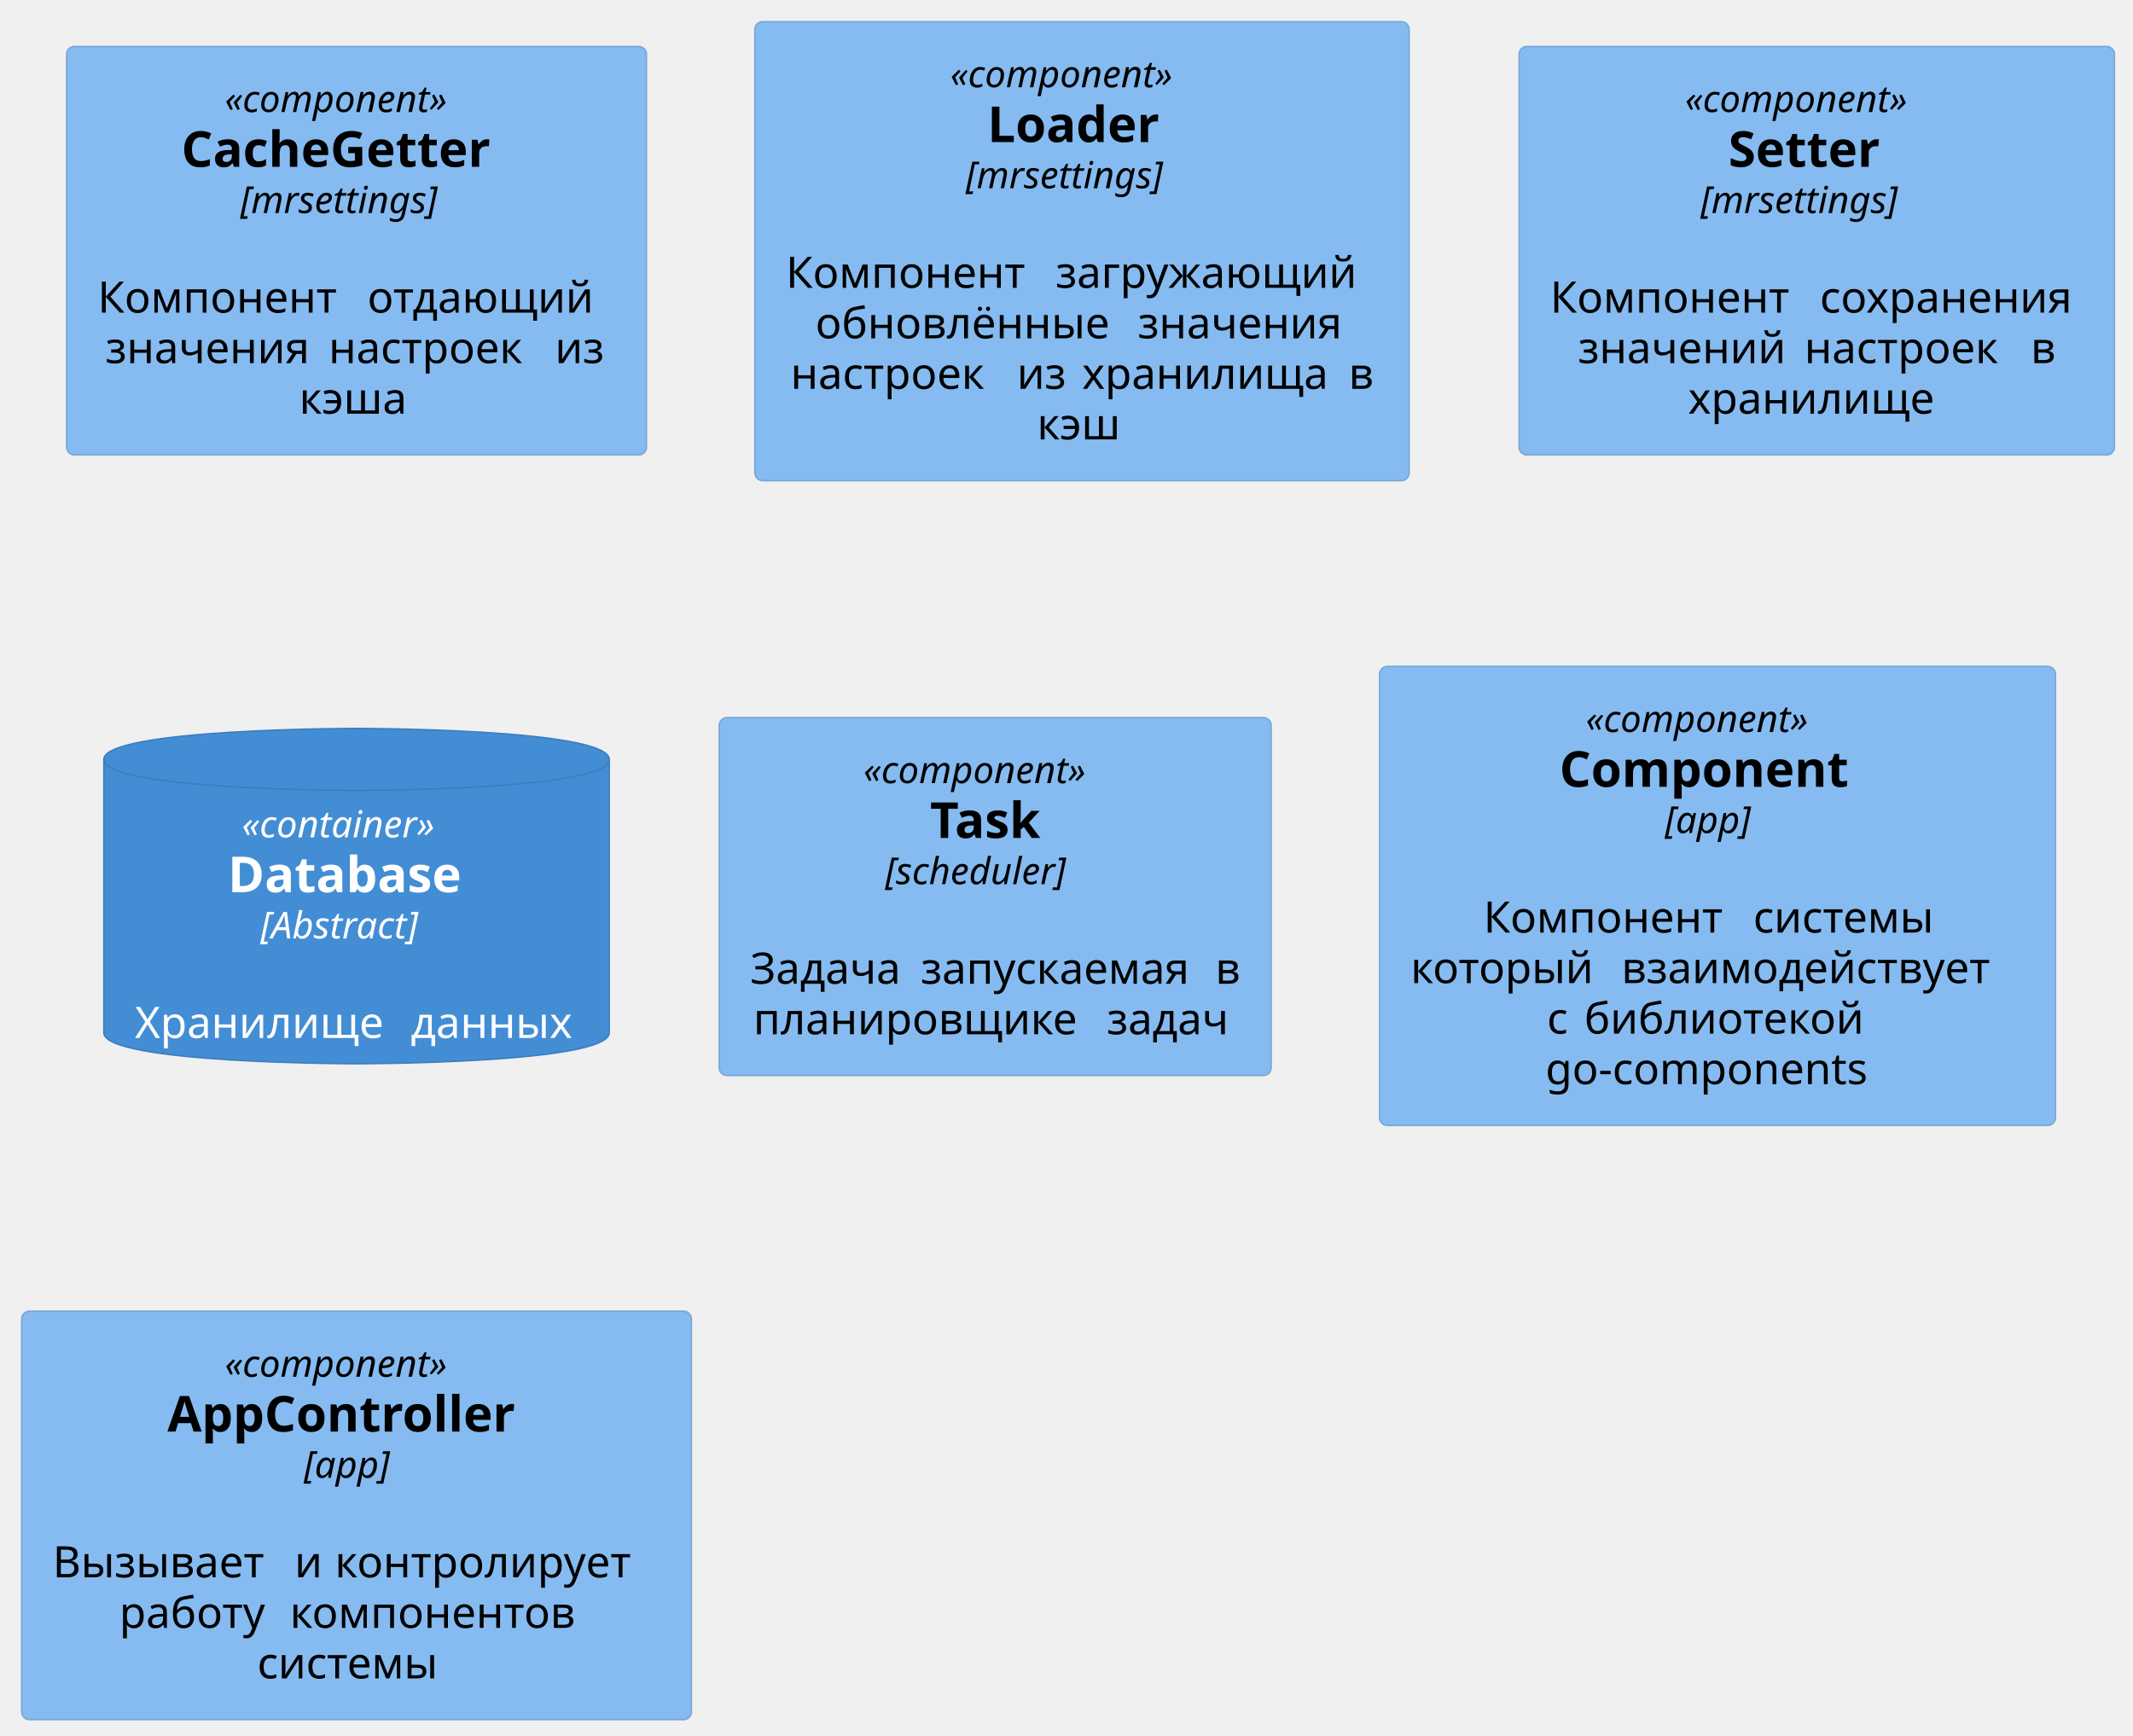
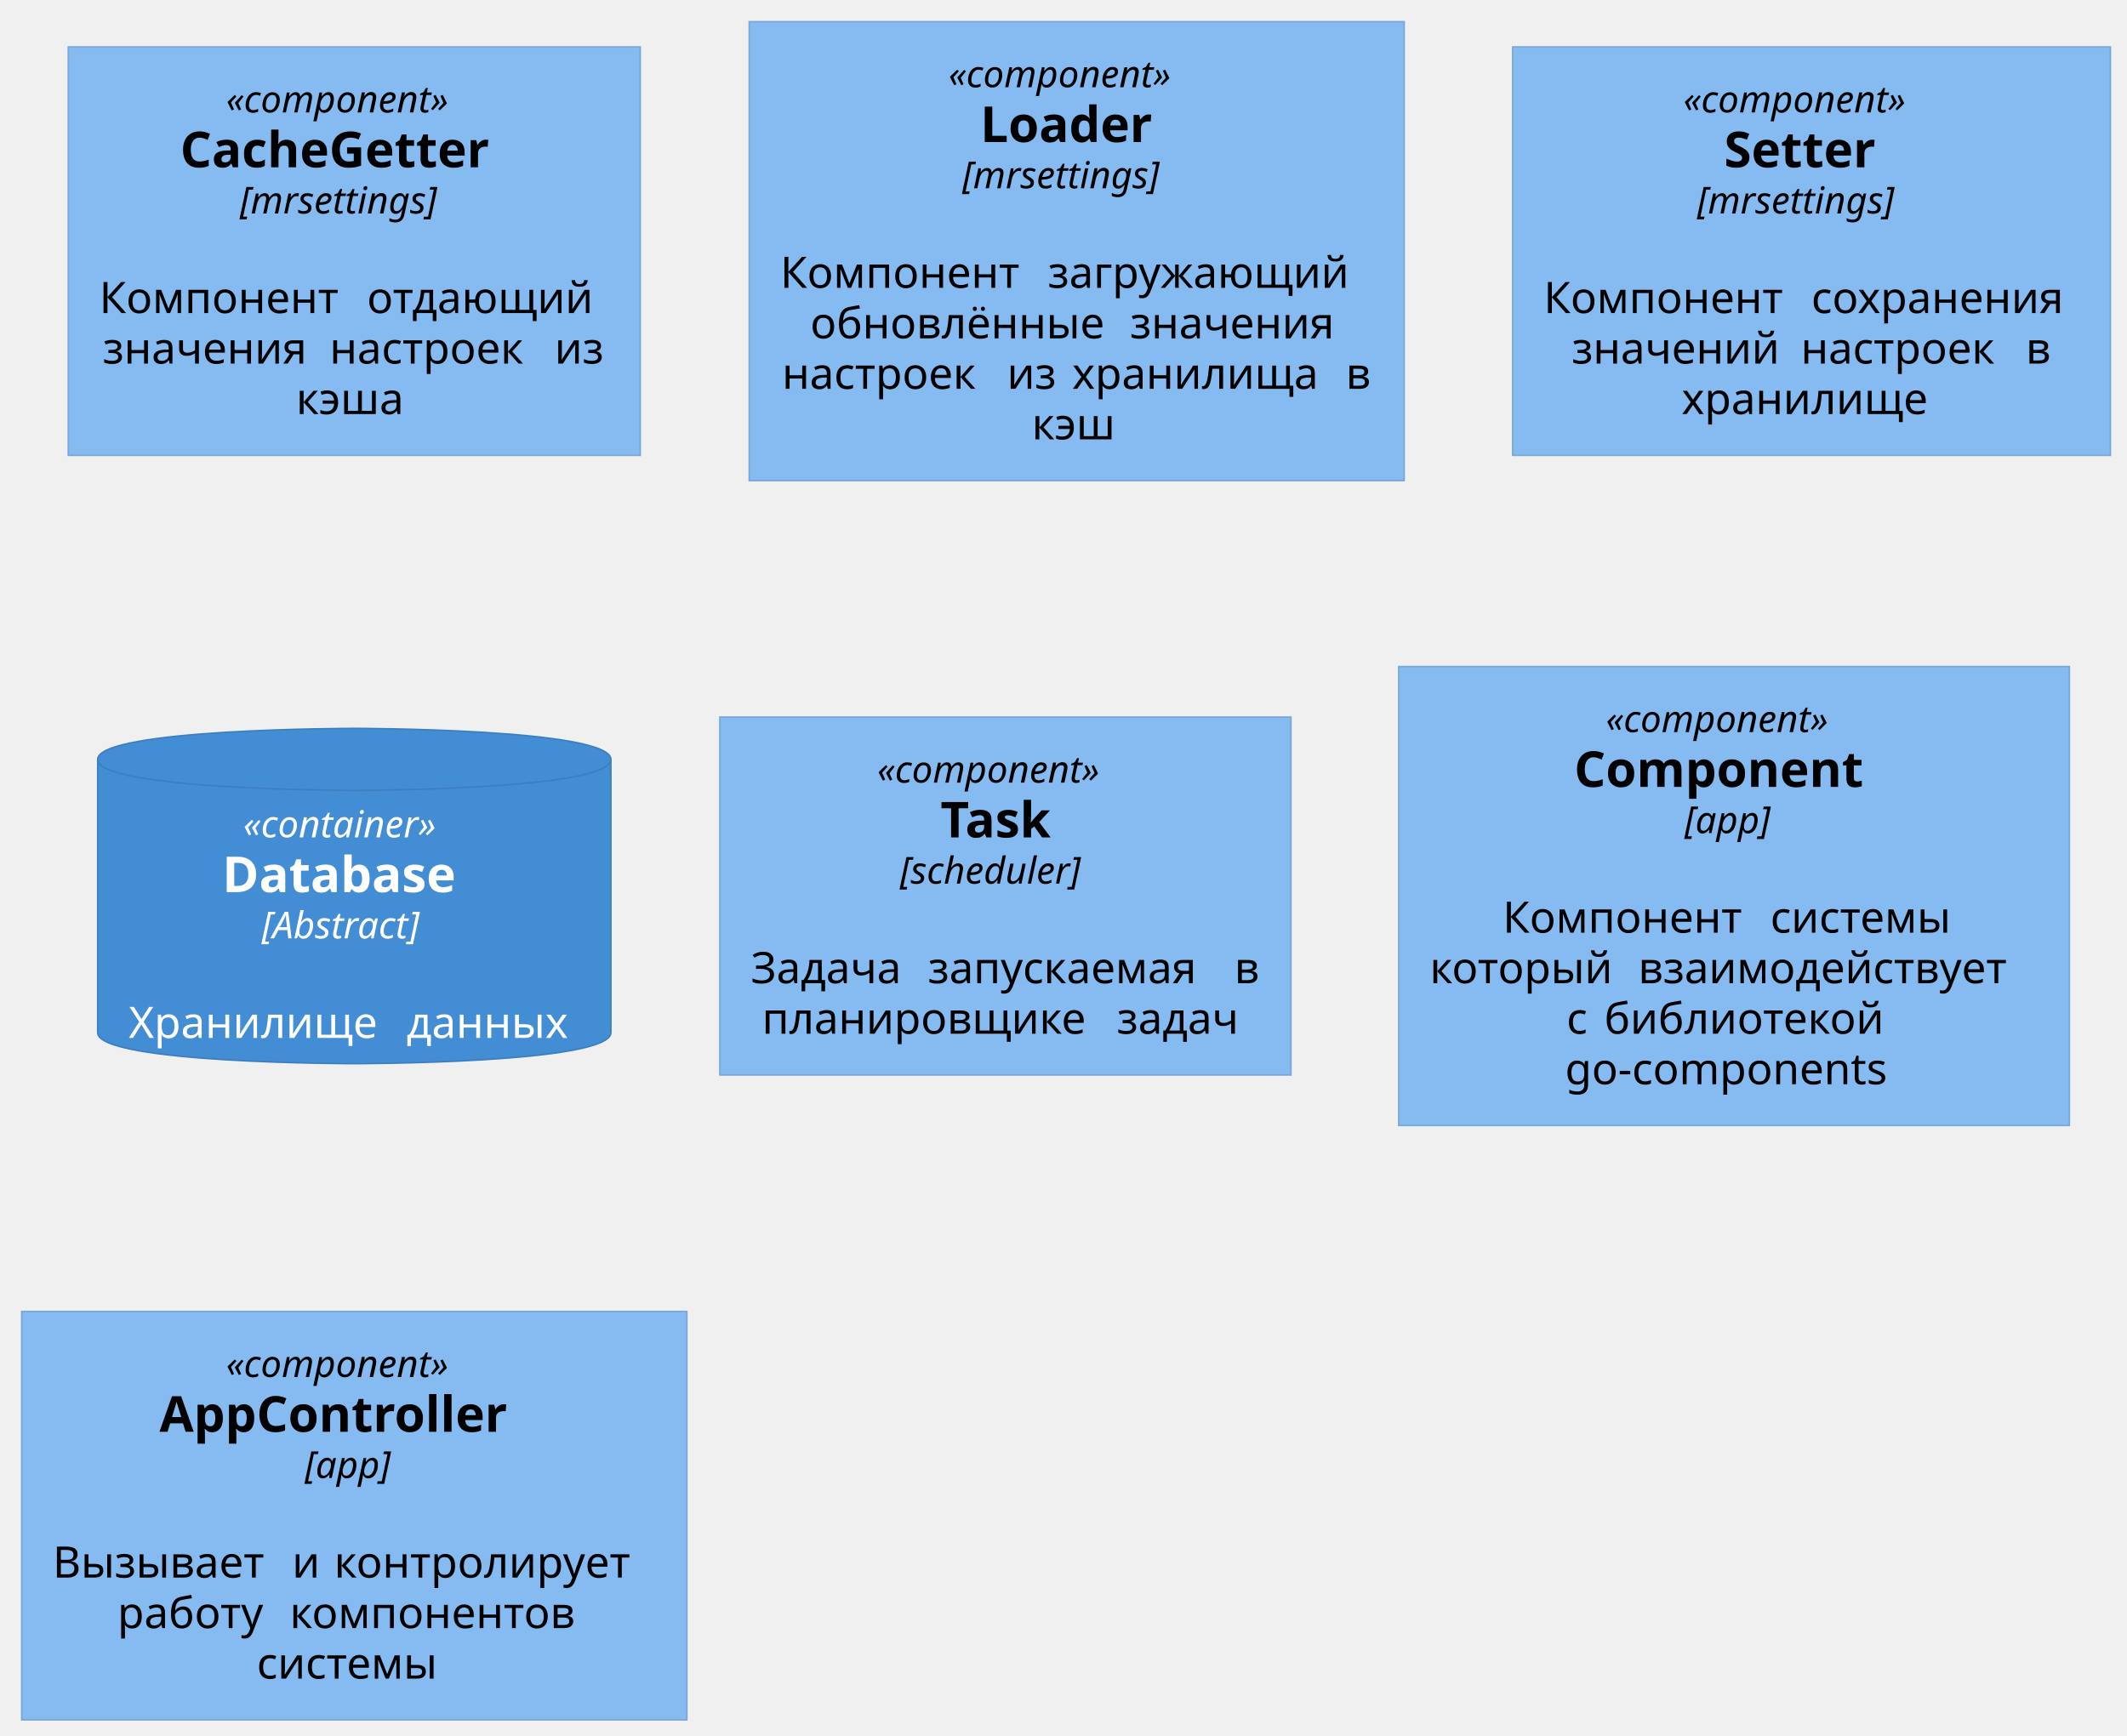
- <svg xmlns="http://www.w3.org/2000/svg" contentStyleType="text/css" height="560px" preserveAspectRatio="none" style="width:688px;height:560px;background:#FFFFFF;" version="1.1" viewBox="0 0 688 560" width="688px" zoomAndPan="magnify">
+ <svg xmlns="http://www.w3.org/2000/svg" contentStyleType="text/css" data-diagram-type="DESCRIPTION" height="560px" preserveAspectRatio="none" style="width:686px;height:560px;background:#FFFFFF;" version="1.1" viewBox="0 0 686 560" width="686px" zoomAndPan="magnify">
  <defs />
  <g>
-     <g id="elem_mrsettings_cachegetter">
-       <rect fill="#85BBF0" height="131.75" rx="2.5" ry="2.5" style="stroke:#78A8D8;stroke-width:0.5;" width="187" x="21.5" y="15" />
-       <text fill="#000000" font-family="sans-serif" font-size="12" font-style="italic" lengthAdjust="spacing" textLength="85" x="72.5" y="36.139">«component»</text>
-       <text fill="#000000" font-family="sans-serif" font-size="16" font-weight="bold" lengthAdjust="spacing" textLength="113" x="58.5" y="53.82">CacheGetter</text>
-       <text fill="#000000" font-family="sans-serif" font-size="12" font-style="italic" lengthAdjust="spacing" textLength="75" x="77.5" y="68.732">[mrsettings]</text>
-       <text fill="#000000" font-family="sans-serif" font-size="14" lengthAdjust="spacing" textLength="4" x="113" y="84.558"> </text>
-       <text fill="#000000" font-family="sans-serif" font-size="14" lengthAdjust="spacing" textLength="83" x="31.5" y="100.855">Компонент</text>
-       <text fill="#000000" font-family="sans-serif" font-size="14" lengthAdjust="spacing" textLength="4" x="114.5" y="100.855"> </text>
-       <text fill="#000000" font-family="sans-serif" font-size="14" lengthAdjust="spacing" textLength="80" x="118.5" y="100.855">отдающий</text>
-       <text fill="#000000" font-family="sans-serif" font-size="14" lengthAdjust="spacing" textLength="68" x="34" y="117.151">значения</text>
-       <text fill="#000000" font-family="sans-serif" font-size="14" lengthAdjust="spacing" textLength="4" x="102" y="117.151"> </text>
-       <text fill="#000000" font-family="sans-serif" font-size="14" lengthAdjust="spacing" textLength="69" x="106" y="117.151">настроек</text>
-       <text fill="#000000" font-family="sans-serif" font-size="14" lengthAdjust="spacing" textLength="4" x="175" y="117.151"> </text>
-       <text fill="#000000" font-family="sans-serif" font-size="14" lengthAdjust="spacing" textLength="17" x="179" y="117.151">из</text>
-       <text fill="#000000" font-family="sans-serif" font-size="14" lengthAdjust="spacing" textLength="37" x="96.5" y="133.448">кэша</text>
+     <g class="entity" data-qualified-name="mrsettings_cachegetter" data-source-line="83" id="ent0002">
+       <rect fill="#85BBF0" height="131.75" style="stroke:#78A8D8;stroke-width:0.5;" width="184.459" x="22.03" y="15.14" />
+       <text fill="#000000" font-family="sans-serif" font-size="12" font-style="italic" lengthAdjust="spacing" textLength="82.699" x="72.91" y="36.279">«component»</text>
+       <text fill="#000000" font-family="sans-serif" font-size="16" font-weight="bold" lengthAdjust="spacing" textLength="112.289" x="58.115" y="53.96">CacheGetter</text>
+       <text fill="#000000" font-family="sans-serif" font-size="12" font-style="italic" lengthAdjust="spacing" textLength="73.84" x="77.34" y="68.872">[mrsettings]</text>
+       <text fill="#000000" font-family="sans-serif" font-size="14" lengthAdjust="spacing" textLength="4.45" x="112.034" y="84.698"> </text>
+       <text fill="#000000" font-family="sans-serif" font-size="14" lengthAdjust="spacing" textLength="81.86" x="32.03" y="100.995">Компонент</text>
+       <text fill="#000000" font-family="sans-serif" font-size="14" lengthAdjust="spacing" textLength="4.45" x="113.89" y="100.995"> </text>
+       <text fill="#000000" font-family="sans-serif" font-size="14" lengthAdjust="spacing" textLength="78.148" x="118.341" y="100.995">отдающий</text>
+       <text fill="#000000" font-family="sans-serif" font-size="14" lengthAdjust="spacing" textLength="68.735" x="33.117" y="117.291">значения</text>
+       <text fill="#000000" font-family="sans-serif" font-size="14" lengthAdjust="spacing" textLength="4.45" x="101.852" y="117.291"> </text>
+       <text fill="#000000" font-family="sans-serif" font-size="14" lengthAdjust="spacing" textLength="68.106" x="106.302" y="117.291">настроек</text>
+       <text fill="#000000" font-family="sans-serif" font-size="14" lengthAdjust="spacing" textLength="4.45" x="174.409" y="117.291"> </text>
+       <text fill="#000000" font-family="sans-serif" font-size="14" lengthAdjust="spacing" textLength="16.543" x="178.859" y="117.291">из</text>
+       <text fill="#000000" font-family="sans-serif" font-size="14" lengthAdjust="spacing" textLength="37.529" x="95.495" y="133.588">кэша</text>
    </g>
-     <g id="elem_mrsettings_loader">
-       <rect fill="#85BBF0" height="148.047" rx="2.5" ry="2.5" style="stroke:#78A8D8;stroke-width:0.5;" width="211" x="243.5" y="7" />
-       <text fill="#000000" font-family="sans-serif" font-size="12" font-style="italic" lengthAdjust="spacing" textLength="85" x="306.5" y="28.139">«component»</text>
-       <text fill="#000000" font-family="sans-serif" font-size="16" font-weight="bold" lengthAdjust="spacing" textLength="61" x="318.5" y="45.82">Loader</text>
-       <text fill="#000000" font-family="sans-serif" font-size="12" font-style="italic" lengthAdjust="spacing" textLength="75" x="311.5" y="60.732">[mrsettings]</text>
-       <text fill="#000000" font-family="sans-serif" font-size="14" lengthAdjust="spacing" textLength="4" x="347" y="76.558"> </text>
-       <text fill="#000000" font-family="sans-serif" font-size="14" lengthAdjust="spacing" textLength="83" x="253.5" y="92.855">Компонент</text>
-       <text fill="#000000" font-family="sans-serif" font-size="14" lengthAdjust="spacing" textLength="4" x="336.5" y="92.855"> </text>
-       <text fill="#000000" font-family="sans-serif" font-size="14" lengthAdjust="spacing" textLength="104" x="340.5" y="92.855">загружающий</text>
-       <text fill="#000000" font-family="sans-serif" font-size="14" lengthAdjust="spacing" textLength="100" x="263" y="109.151">обновлённые</text>
-       <text fill="#000000" font-family="sans-serif" font-size="14" lengthAdjust="spacing" textLength="4" x="363" y="109.151"> </text>
-       <text fill="#000000" font-family="sans-serif" font-size="14" lengthAdjust="spacing" textLength="68" x="367" y="109.151">значения</text>
-       <text fill="#000000" font-family="sans-serif" font-size="14" lengthAdjust="spacing" textLength="69" x="255" y="125.448">настроек</text>
-       <text fill="#000000" font-family="sans-serif" font-size="14" lengthAdjust="spacing" textLength="4" x="324" y="125.448"> </text>
-       <text fill="#000000" font-family="sans-serif" font-size="14" lengthAdjust="spacing" textLength="17" x="328" y="125.448">из</text>
-       <text fill="#000000" font-family="sans-serif" font-size="14" lengthAdjust="spacing" textLength="4" x="345" y="125.448"> </text>
-       <text fill="#000000" font-family="sans-serif" font-size="14" lengthAdjust="spacing" textLength="82" x="349" y="125.448">хранилища</text>
-       <text fill="#000000" font-family="sans-serif" font-size="14" lengthAdjust="spacing" textLength="4" x="431" y="125.448"> </text>
-       <text fill="#000000" font-family="sans-serif" font-size="14" lengthAdjust="spacing" textLength="8" x="435" y="125.448">в</text>
-       <text fill="#000000" font-family="sans-serif" font-size="14" lengthAdjust="spacing" textLength="29" x="334.5" y="141.745">кэш</text>
+     <g class="entity" data-qualified-name="mrsettings_loader" data-source-line="83" id="ent0003">
+       <rect fill="#85BBF0" height="148.047" style="stroke:#78A8D8;stroke-width:0.5;" width="211.222" x="241.65" y="7" />
+       <text fill="#000000" font-family="sans-serif" font-size="12" font-style="italic" lengthAdjust="spacing" textLength="82.699" x="305.911" y="28.139">«component»</text>
+       <text fill="#000000" font-family="sans-serif" font-size="16" font-weight="bold" lengthAdjust="spacing" textLength="62.18" x="316.171" y="45.82">Loader</text>
+       <text fill="#000000" font-family="sans-serif" font-size="12" font-style="italic" lengthAdjust="spacing" textLength="73.84" x="310.341" y="60.732">[mrsettings]</text>
+       <text fill="#000000" font-family="sans-serif" font-size="14" lengthAdjust="spacing" textLength="4.45" x="345.036" y="76.558"> </text>
+       <text fill="#000000" font-family="sans-serif" font-size="14" lengthAdjust="spacing" textLength="81.86" x="251.65" y="92.855">Компонент</text>
+       <text fill="#000000" font-family="sans-serif" font-size="14" lengthAdjust="spacing" textLength="4.45" x="333.51" y="92.855"> </text>
+       <text fill="#000000" font-family="sans-serif" font-size="14" lengthAdjust="spacing" textLength="104.911" x="337.961" y="92.855">загружающий</text>
+       <text fill="#000000" font-family="sans-serif" font-size="14" lengthAdjust="spacing" textLength="98.704" x="261.316" y="109.151">обновлённые</text>
+       <text fill="#000000" font-family="sans-serif" font-size="14" lengthAdjust="spacing" textLength="4.45" x="360.02" y="109.151"> </text>
+       <text fill="#000000" font-family="sans-serif" font-size="14" lengthAdjust="spacing" textLength="68.735" x="364.47" y="109.151">значения</text>
+       <text fill="#000000" font-family="sans-serif" font-size="14" lengthAdjust="spacing" textLength="68.106" x="252.228" y="125.448">настроек</text>
+       <text fill="#000000" font-family="sans-serif" font-size="14" lengthAdjust="spacing" textLength="4.45" x="320.334" y="125.448"> </text>
+       <text fill="#000000" font-family="sans-serif" font-size="14" lengthAdjust="spacing" textLength="16.543" x="324.784" y="125.448">из</text>
+       <text fill="#000000" font-family="sans-serif" font-size="14" lengthAdjust="spacing" textLength="4.45" x="341.327" y="125.448"> </text>
+       <text fill="#000000" font-family="sans-serif" font-size="14" lengthAdjust="spacing" textLength="83.815" x="345.777" y="125.448">хранилища</text>
+       <text fill="#000000" font-family="sans-serif" font-size="14" lengthAdjust="spacing" textLength="4.45" x="429.593" y="125.448"> </text>
+       <text fill="#000000" font-family="sans-serif" font-size="14" lengthAdjust="spacing" textLength="8.251" x="434.043" y="125.448">в</text>
+       <text fill="#000000" font-family="sans-serif" font-size="14" lengthAdjust="spacing" textLength="28.95" x="332.786" y="141.745">кэш</text>
    </g>
-     <g id="elem_mrsettings_setter">
-       <rect fill="#85BBF0" height="131.75" rx="2.5" ry="2.5" style="stroke:#78A8D8;stroke-width:0.5;" width="192" x="490" y="15" />
-       <text fill="#000000" font-family="sans-serif" font-size="12" font-style="italic" lengthAdjust="spacing" textLength="85" x="543.5" y="36.139">«component»</text>
-       <text fill="#000000" font-family="sans-serif" font-size="16" font-weight="bold" lengthAdjust="spacing" textLength="57" x="557.5" y="53.82">Setter</text>
-       <text fill="#000000" font-family="sans-serif" font-size="12" font-style="italic" lengthAdjust="spacing" textLength="75" x="548.5" y="68.732">[mrsettings]</text>
-       <text fill="#000000" font-family="sans-serif" font-size="14" lengthAdjust="spacing" textLength="4" x="584" y="84.558"> </text>
-       <text fill="#000000" font-family="sans-serif" font-size="14" lengthAdjust="spacing" textLength="83" x="500" y="100.855">Компонент</text>
-       <text fill="#000000" font-family="sans-serif" font-size="14" lengthAdjust="spacing" textLength="4" x="583" y="100.855"> </text>
-       <text fill="#000000" font-family="sans-serif" font-size="14" lengthAdjust="spacing" textLength="85" x="587" y="100.855">сохранения</text>
-       <text fill="#000000" font-family="sans-serif" font-size="14" lengthAdjust="spacing" textLength="69" x="509" y="117.151">значений</text>
-       <text fill="#000000" font-family="sans-serif" font-size="14" lengthAdjust="spacing" textLength="4" x="578" y="117.151"> </text>
-       <text fill="#000000" font-family="sans-serif" font-size="14" lengthAdjust="spacing" textLength="69" x="582" y="117.151">настроек</text>
-       <text fill="#000000" font-family="sans-serif" font-size="14" lengthAdjust="spacing" textLength="4" x="651" y="117.151"> </text>
-       <text fill="#000000" font-family="sans-serif" font-size="14" lengthAdjust="spacing" textLength="8" x="655" y="117.151">в</text>
-       <text fill="#000000" font-family="sans-serif" font-size="14" lengthAdjust="spacing" textLength="83" x="544.5" y="133.448">хранилище</text>
+     <g class="entity" data-qualified-name="mrsettings_setter" data-source-line="83" id="ent0004">
+       <rect fill="#85BBF0" height="131.75" style="stroke:#78A8D8;stroke-width:0.5;" width="192.765" x="487.88" y="15.14" />
+       <text fill="#000000" font-family="sans-serif" font-size="12" font-style="italic" lengthAdjust="spacing" textLength="82.699" x="542.913" y="36.279">«component»</text>
+       <text fill="#000000" font-family="sans-serif" font-size="16" font-weight="bold" lengthAdjust="spacing" textLength="56.414" x="556.055" y="53.96">Setter</text>
+       <text fill="#000000" font-family="sans-serif" font-size="12" font-style="italic" lengthAdjust="spacing" textLength="73.84" x="547.342" y="68.872">[mrsettings]</text>
+       <text fill="#000000" font-family="sans-serif" font-size="14" lengthAdjust="spacing" textLength="4.45" x="582.037" y="84.698"> </text>
+       <text fill="#000000" font-family="sans-serif" font-size="14" lengthAdjust="spacing" textLength="81.86" x="497.88" y="100.995">Компонент</text>
+       <text fill="#000000" font-family="sans-serif" font-size="14" lengthAdjust="spacing" textLength="4.45" x="579.74" y="100.995"> </text>
+       <text fill="#000000" font-family="sans-serif" font-size="14" lengthAdjust="spacing" textLength="86.454" x="584.191" y="100.995">сохранения</text>
+       <text fill="#000000" font-family="sans-serif" font-size="14" lengthAdjust="spacing" textLength="69.412" x="506.927" y="117.291">значений</text>
+       <text fill="#000000" font-family="sans-serif" font-size="14" lengthAdjust="spacing" textLength="4.45" x="576.34" y="117.291"> </text>
+       <text fill="#000000" font-family="sans-serif" font-size="14" lengthAdjust="spacing" textLength="68.106" x="580.79" y="117.291">настроек</text>
+       <text fill="#000000" font-family="sans-serif" font-size="14" lengthAdjust="spacing" textLength="4.45" x="648.896" y="117.291"> </text>
+       <text fill="#000000" font-family="sans-serif" font-size="14" lengthAdjust="spacing" textLength="8.251" x="653.346" y="117.291">в</text>
+       <text fill="#000000" font-family="sans-serif" font-size="14" lengthAdjust="spacing" textLength="83.85" x="542.337" y="133.588">хранилище</text>
    </g>
-     <g id="elem_db_abstract">
-       <path d="M33.5,245 C33.5,235 115,235 115,235 C115,235 196.5,235 196.5,245 L196.5,333.156 C196.5,343.156 115,343.156 115,343.156 C115,343.156 33.5,343.156 33.5,333.156 L33.5,245 " fill="#438DD5" style="stroke:#3C7FC0;stroke-width:0.5;" />
-       <path d="M33.5,245 C33.5,255 115,255 115,255 C115,255 196.5,255 196.5,245 " fill="none" style="stroke:#3C7FC0;stroke-width:0.5;" />
-       <text fill="#FFFFFF" font-family="sans-serif" font-size="12" font-style="italic" lengthAdjust="spacing" textLength="74" x="78" y="270.139">«container»</text>
-       <text fill="#FFFFFF" font-family="sans-serif" font-size="16" font-weight="bold" lengthAdjust="spacing" textLength="83" x="73.5" y="287.82">Database</text>
-       <text fill="#FFFFFF" font-family="sans-serif" font-size="12" font-style="italic" lengthAdjust="spacing" textLength="62" x="84" y="302.732">[Abstract]</text>
-       <text fill="#FFFFFF" font-family="sans-serif" font-size="14" lengthAdjust="spacing" textLength="4" x="113" y="318.558"> </text>
-       <text fill="#FFFFFF" font-family="sans-serif" font-size="14" lengthAdjust="spacing" textLength="85" x="43.5" y="334.854">Хранилище</text>
-       <text fill="#FFFFFF" font-family="sans-serif" font-size="14" lengthAdjust="spacing" textLength="4" x="128.5" y="334.854"> </text>
-       <text fill="#FFFFFF" font-family="sans-serif" font-size="14" lengthAdjust="spacing" textLength="54" x="132.5" y="334.854">данных</text>
+     <g class="entity" data-qualified-name="db_abstract" data-source-line="80" id="ent0005">
+       <path d="M31.51,244.99 C31.51,234.99 114.265,234.99 114.265,234.99 C114.265,234.99 197.02,234.99 197.02,244.99 L197.02,333.146 C197.02,343.146 114.265,343.146 114.265,343.146 C114.265,343.146 31.51,343.146 31.51,333.146 L31.51,244.99" fill="#438DD5" style="stroke:#3C7FC0;stroke-width:0.5;" />
+       <path d="M31.51,244.99 C31.51,254.99 114.265,254.99 114.265,254.99 C114.265,254.99 197.02,254.99 197.02,244.99" fill="none" style="stroke:#3C7FC0;stroke-width:0.5;" />
+       <text fill="#FFFFFF" font-family="sans-serif" font-size="12" font-style="italic" lengthAdjust="spacing" textLength="71.672" x="78.429" y="270.129">«container»</text>
+       <text fill="#FFFFFF" font-family="sans-serif" font-size="16" font-weight="bold" lengthAdjust="spacing" textLength="85.148" x="71.691" y="287.81">Database</text>
+       <text fill="#FFFFFF" font-family="sans-serif" font-size="12" font-style="italic" lengthAdjust="spacing" textLength="59.736" x="84.397" y="302.722">[Abstract]</text>
+       <text fill="#FFFFFF" font-family="sans-serif" font-size="14" lengthAdjust="spacing" textLength="4.45" x="112.04" y="318.548"> </text>
+       <text fill="#FFFFFF" font-family="sans-serif" font-size="14" lengthAdjust="spacing" textLength="85.155" x="41.51" y="334.844">Хранилище</text>
+       <text fill="#FFFFFF" font-family="sans-serif" font-size="14" lengthAdjust="spacing" textLength="4.45" x="126.665" y="334.844"> </text>
+       <text fill="#FFFFFF" font-family="sans-serif" font-size="14" lengthAdjust="spacing" textLength="55.904" x="131.115" y="334.844">данных</text>
    </g>
-     <g id="elem_scheduler_task">
-       <rect fill="#85BBF0" height="115.453" rx="2.5" ry="2.5" style="stroke:#78A8D8;stroke-width:0.5;" width="178" x="232" y="231.5" />
-       <text fill="#000000" font-family="sans-serif" font-size="12" font-style="italic" lengthAdjust="spacing" textLength="85" x="278.5" y="252.639">«component»</text>
-       <text fill="#000000" font-family="sans-serif" font-size="16" font-weight="bold" lengthAdjust="spacing" textLength="42" x="300" y="270.32">Task</text>
-       <text fill="#000000" font-family="sans-serif" font-size="12" font-style="italic" lengthAdjust="spacing" textLength="71" x="285.5" y="285.232">[scheduler]</text>
-       <text fill="#000000" font-family="sans-serif" font-size="14" lengthAdjust="spacing" textLength="4" x="319" y="301.058"> </text>
-       <text fill="#000000" font-family="sans-serif" font-size="14" lengthAdjust="spacing" textLength="51" x="242" y="317.354">Задача</text>
-       <text fill="#000000" font-family="sans-serif" font-size="14" lengthAdjust="spacing" textLength="4" x="293" y="317.354"> </text>
-       <text fill="#000000" font-family="sans-serif" font-size="14" lengthAdjust="spacing" textLength="91" x="297" y="317.354">запускаемая</text>
-       <text fill="#000000" font-family="sans-serif" font-size="14" lengthAdjust="spacing" textLength="4" x="388" y="317.354"> </text>
-       <text fill="#000000" font-family="sans-serif" font-size="14" lengthAdjust="spacing" textLength="8" x="392" y="317.354">в</text>
-       <text fill="#000000" font-family="sans-serif" font-size="14" lengthAdjust="spacing" textLength="110" x="243" y="333.651">планировщике</text>
-       <text fill="#000000" font-family="sans-serif" font-size="14" lengthAdjust="spacing" textLength="4" x="353" y="333.651"> </text>
-       <text fill="#000000" font-family="sans-serif" font-size="14" lengthAdjust="spacing" textLength="42" x="357" y="333.651">задач</text>
+     <g class="entity" data-qualified-name="scheduler_task" data-source-line="83" id="ent0006">
+       <rect fill="#85BBF0" height="115.453" style="stroke:#78A8D8;stroke-width:0.5;" width="184.185" x="232.17" y="231.34" />
+       <text fill="#000000" font-family="sans-serif" font-size="12" font-style="italic" lengthAdjust="spacing" textLength="82.699" x="282.913" y="252.479">«component»</text>
+       <text fill="#000000" font-family="sans-serif" font-size="16" font-weight="bold" lengthAdjust="spacing" textLength="41.875" x="303.325" y="270.16">Task</text>
+       <text fill="#000000" font-family="sans-serif" font-size="12" font-style="italic" lengthAdjust="spacing" textLength="68.074" x="290.226" y="285.072">[scheduler]</text>
+       <text fill="#000000" font-family="sans-serif" font-size="14" lengthAdjust="spacing" textLength="4.45" x="322.038" y="300.898"> </text>
+       <text fill="#000000" font-family="sans-serif" font-size="14" lengthAdjust="spacing" textLength="52.664" x="242.17" y="317.195">Задача</text>
+       <text fill="#000000" font-family="sans-serif" font-size="14" lengthAdjust="spacing" textLength="4.45" x="294.834" y="317.195"> </text>
+       <text fill="#000000" font-family="sans-serif" font-size="14" lengthAdjust="spacing" textLength="94.37" x="299.284" y="317.195">запускаемая</text>
+       <text fill="#000000" font-family="sans-serif" font-size="14" lengthAdjust="spacing" textLength="4.45" x="393.654" y="317.195"> </text>
+       <text fill="#000000" font-family="sans-serif" font-size="14" lengthAdjust="spacing" textLength="8.251" x="398.105" y="317.195">в</text>
+       <text fill="#000000" font-family="sans-serif" font-size="14" lengthAdjust="spacing" textLength="109.99" x="245.766" y="333.491">планировщике</text>
+       <text fill="#000000" font-family="sans-serif" font-size="14" lengthAdjust="spacing" textLength="4.45" x="355.756" y="333.491"> </text>
+       <text fill="#000000" font-family="sans-serif" font-size="14" lengthAdjust="spacing" textLength="42.554" x="360.206" y="333.491">задач</text>
    </g>
-     <g id="elem_app_component">
-       <rect fill="#85BBF0" height="148.047" rx="2.5" ry="2.5" style="stroke:#78A8D8;stroke-width:0.5;" width="218" x="445" y="215" />
-       <text fill="#000000" font-family="sans-serif" font-size="12" font-style="italic" lengthAdjust="spacing" textLength="85" x="511.5" y="236.139">«component»</text>
-       <text fill="#000000" font-family="sans-serif" font-size="16" font-weight="bold" lengthAdjust="spacing" textLength="102" x="503" y="253.82">Component</text>
-       <text fill="#000000" font-family="sans-serif" font-size="12" font-style="italic" lengthAdjust="spacing" textLength="34" x="537" y="268.732">[app]</text>
-       <text fill="#000000" font-family="sans-serif" font-size="14" lengthAdjust="spacing" textLength="4" x="552" y="284.558"> </text>
-       <text fill="#000000" font-family="sans-serif" font-size="14" lengthAdjust="spacing" textLength="83" x="478.5" y="300.854">Компонент</text>
-       <text fill="#000000" font-family="sans-serif" font-size="14" lengthAdjust="spacing" textLength="4" x="561.5" y="300.854"> </text>
-       <text fill="#000000" font-family="sans-serif" font-size="14" lengthAdjust="spacing" textLength="64" x="565.5" y="300.854">системы</text>
-       <text fill="#000000" font-family="sans-serif" font-size="14" lengthAdjust="spacing" textLength="64" x="455" y="317.151">который</text>
-       <text fill="#000000" font-family="sans-serif" font-size="14" lengthAdjust="spacing" textLength="4" x="519" y="317.151"> </text>
-       <text fill="#000000" font-family="sans-serif" font-size="14" lengthAdjust="spacing" textLength="130" x="523" y="317.151">взаимодействует</text>
-       <text fill="#000000" font-family="sans-serif" font-size="14" lengthAdjust="spacing" textLength="8" x="499" y="333.448">с</text>
-       <text fill="#000000" font-family="sans-serif" font-size="14" lengthAdjust="spacing" textLength="4" x="507" y="333.448"> </text>
-       <text fill="#000000" font-family="sans-serif" font-size="14" lengthAdjust="spacing" textLength="98" x="511" y="333.448">библиотекой</text>
-       <text fill="#000000" font-family="sans-serif" font-size="14" lengthAdjust="spacing" textLength="111" x="498.5" y="349.745">go-components</text>
+     <g class="entity" data-qualified-name="app_component" data-source-line="83" id="ent0007">
+       <rect fill="#85BBF0" height="148.047" style="stroke:#78A8D8;stroke-width:0.5;" width="216.28" x="451.12" y="215.04" />
+       <text fill="#000000" font-family="sans-serif" font-size="12" font-style="italic" lengthAdjust="spacing" textLength="82.699" x="517.91" y="236.179">«component»</text>
+       <text fill="#000000" font-family="sans-serif" font-size="16" font-weight="bold" lengthAdjust="spacing" textLength="103.133" x="507.694" y="253.86">Component</text>
+       <text fill="#000000" font-family="sans-serif" font-size="12" font-style="italic" lengthAdjust="spacing" textLength="31.951" x="543.285" y="268.772">[app]</text>
+       <text fill="#000000" font-family="sans-serif" font-size="14" lengthAdjust="spacing" textLength="4.45" x="557.035" y="284.598"> </text>
+       <text fill="#000000" font-family="sans-serif" font-size="14" lengthAdjust="spacing" textLength="81.86" x="484.666" y="300.894">Компонент</text>
+       <text fill="#000000" font-family="sans-serif" font-size="14" lengthAdjust="spacing" textLength="4.45" x="566.527" y="300.894"> </text>
+       <text fill="#000000" font-family="sans-serif" font-size="14" lengthAdjust="spacing" textLength="62.877" x="570.977" y="300.894">системы</text>
+       <text fill="#000000" font-family="sans-serif" font-size="14" lengthAdjust="spacing" textLength="62.781" x="461.12" y="317.191">который</text>
+       <text fill="#000000" font-family="sans-serif" font-size="14" lengthAdjust="spacing" textLength="4.45" x="523.901" y="317.191"> </text>
+       <text fill="#000000" font-family="sans-serif" font-size="14" lengthAdjust="spacing" textLength="129.049" x="528.351" y="317.191">взаимодействует</text>
+       <text fill="#000000" font-family="sans-serif" font-size="14" lengthAdjust="spacing" textLength="7.697" x="505.253" y="333.488">с</text>
+       <text fill="#000000" font-family="sans-serif" font-size="14" lengthAdjust="spacing" textLength="4.45" x="512.95" y="333.488"> </text>
+       <text fill="#000000" font-family="sans-serif" font-size="14" lengthAdjust="spacing" textLength="95.867" x="517.4" y="333.488">библиотекой</text>
+       <text fill="#000000" font-family="sans-serif" font-size="14" lengthAdjust="spacing" textLength="108.999" x="504.761" y="349.785">go-components</text>
    </g>
-     <g id="elem_app_controller">
-       <rect fill="#85BBF0" height="131.75" rx="2.5" ry="2.5" style="stroke:#78A8D8;stroke-width:0.5;" width="216" x="7" y="423" />
-       <text fill="#000000" font-family="sans-serif" font-size="12" font-style="italic" lengthAdjust="spacing" textLength="85" x="72.5" y="444.139">«component»</text>
-       <text fill="#000000" font-family="sans-serif" font-size="16" font-weight="bold" lengthAdjust="spacing" textLength="122" x="54" y="461.82">AppController</text>
-       <text fill="#000000" font-family="sans-serif" font-size="12" font-style="italic" lengthAdjust="spacing" textLength="34" x="98" y="476.732">[app]</text>
-       <text fill="#000000" font-family="sans-serif" font-size="14" lengthAdjust="spacing" textLength="4" x="113" y="492.558"> </text>
-       <text fill="#000000" font-family="sans-serif" font-size="14" lengthAdjust="spacing" textLength="74" x="17" y="508.854">Вызывает</text>
-       <text fill="#000000" font-family="sans-serif" font-size="14" lengthAdjust="spacing" textLength="4" x="91" y="508.854"> </text>
-       <text fill="#000000" font-family="sans-serif" font-size="14" lengthAdjust="spacing" textLength="9" x="95" y="508.854">и</text>
-       <text fill="#000000" font-family="sans-serif" font-size="14" lengthAdjust="spacing" textLength="4" x="104" y="508.854"> </text>
-       <text fill="#000000" font-family="sans-serif" font-size="14" lengthAdjust="spacing" textLength="105" x="108" y="508.854">контролирует</text>
-       <text fill="#000000" font-family="sans-serif" font-size="14" lengthAdjust="spacing" textLength="51" x="38.5" y="525.151">работу</text>
-       <text fill="#000000" font-family="sans-serif" font-size="14" lengthAdjust="spacing" textLength="4" x="89.5" y="525.151"> </text>
-       <text fill="#000000" font-family="sans-serif" font-size="14" lengthAdjust="spacing" textLength="98" x="93.5" y="525.151">компонентов</text>
-       <text fill="#000000" font-family="sans-serif" font-size="14" lengthAdjust="spacing" textLength="64" x="83" y="541.448">системы</text>
+     <g class="entity" data-qualified-name="app_controller" data-source-line="83" id="ent0008">
+       <rect fill="#85BBF0" height="131.75" style="stroke:#78A8D8;stroke-width:0.5;" width="214.523" x="7" y="423.09" />
+       <text fill="#000000" font-family="sans-serif" font-size="12" font-style="italic" lengthAdjust="spacing" textLength="82.699" x="72.912" y="444.229">«component»</text>
+       <text fill="#000000" font-family="sans-serif" font-size="16" font-weight="bold" lengthAdjust="spacing" textLength="125.656" x="51.434" y="461.91">AppController</text>
+       <text fill="#000000" font-family="sans-serif" font-size="12" font-style="italic" lengthAdjust="spacing" textLength="31.951" x="98.286" y="476.822">[app]</text>
+       <text fill="#000000" font-family="sans-serif" font-size="14" lengthAdjust="spacing" textLength="4.45" x="112.037" y="492.648"> </text>
+       <text fill="#000000" font-family="sans-serif" font-size="14" lengthAdjust="spacing" textLength="72.755" x="17" y="508.945">Вызывает</text>
+       <text fill="#000000" font-family="sans-serif" font-size="14" lengthAdjust="spacing" textLength="4.45" x="89.755" y="508.945"> </text>
+       <text fill="#000000" font-family="sans-serif" font-size="14" lengthAdjust="spacing" textLength="9.099" x="94.205" y="508.945">и</text>
+       <text fill="#000000" font-family="sans-serif" font-size="14" lengthAdjust="spacing" textLength="4.45" x="103.304" y="508.945"> </text>
+       <text fill="#000000" font-family="sans-serif" font-size="14" lengthAdjust="spacing" textLength="103.769" x="107.754" y="508.945">контролирует</text>
+       <text fill="#000000" font-family="sans-serif" font-size="14" lengthAdjust="spacing" textLength="51.105" x="37.887" y="525.241">работу</text>
+       <text fill="#000000" font-family="sans-serif" font-size="14" lengthAdjust="spacing" textLength="4.45" x="88.993" y="525.241"> </text>
+       <text fill="#000000" font-family="sans-serif" font-size="14" lengthAdjust="spacing" textLength="97.193" x="93.443" y="525.241">компонентов</text>
+       <text fill="#000000" font-family="sans-serif" font-size="14" lengthAdjust="spacing" textLength="62.877" x="82.823" y="541.538">системы</text>
    </g>
  </g>
</svg>
